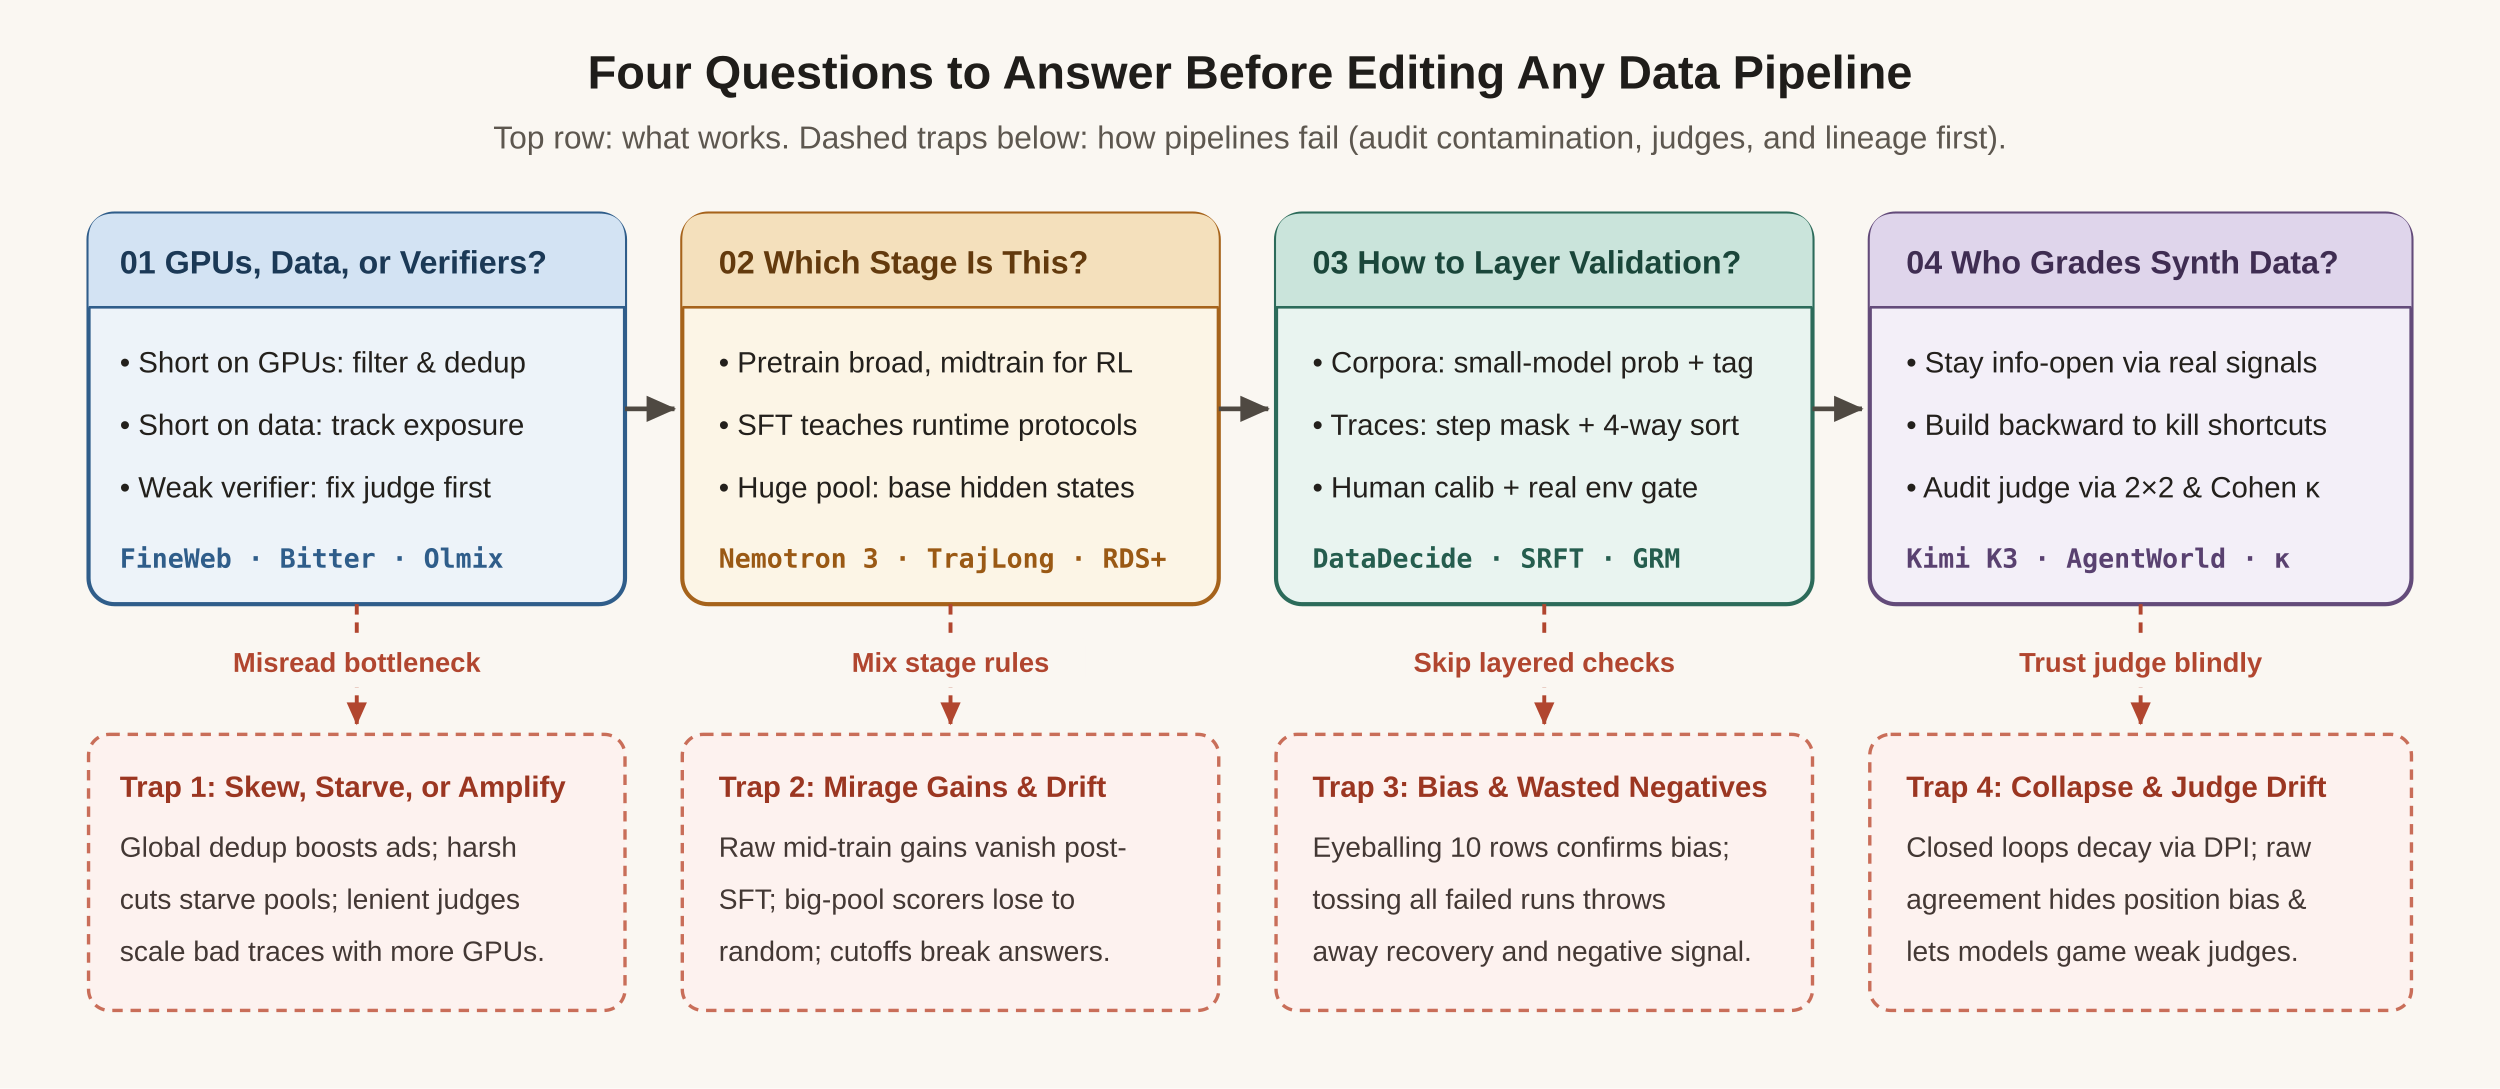
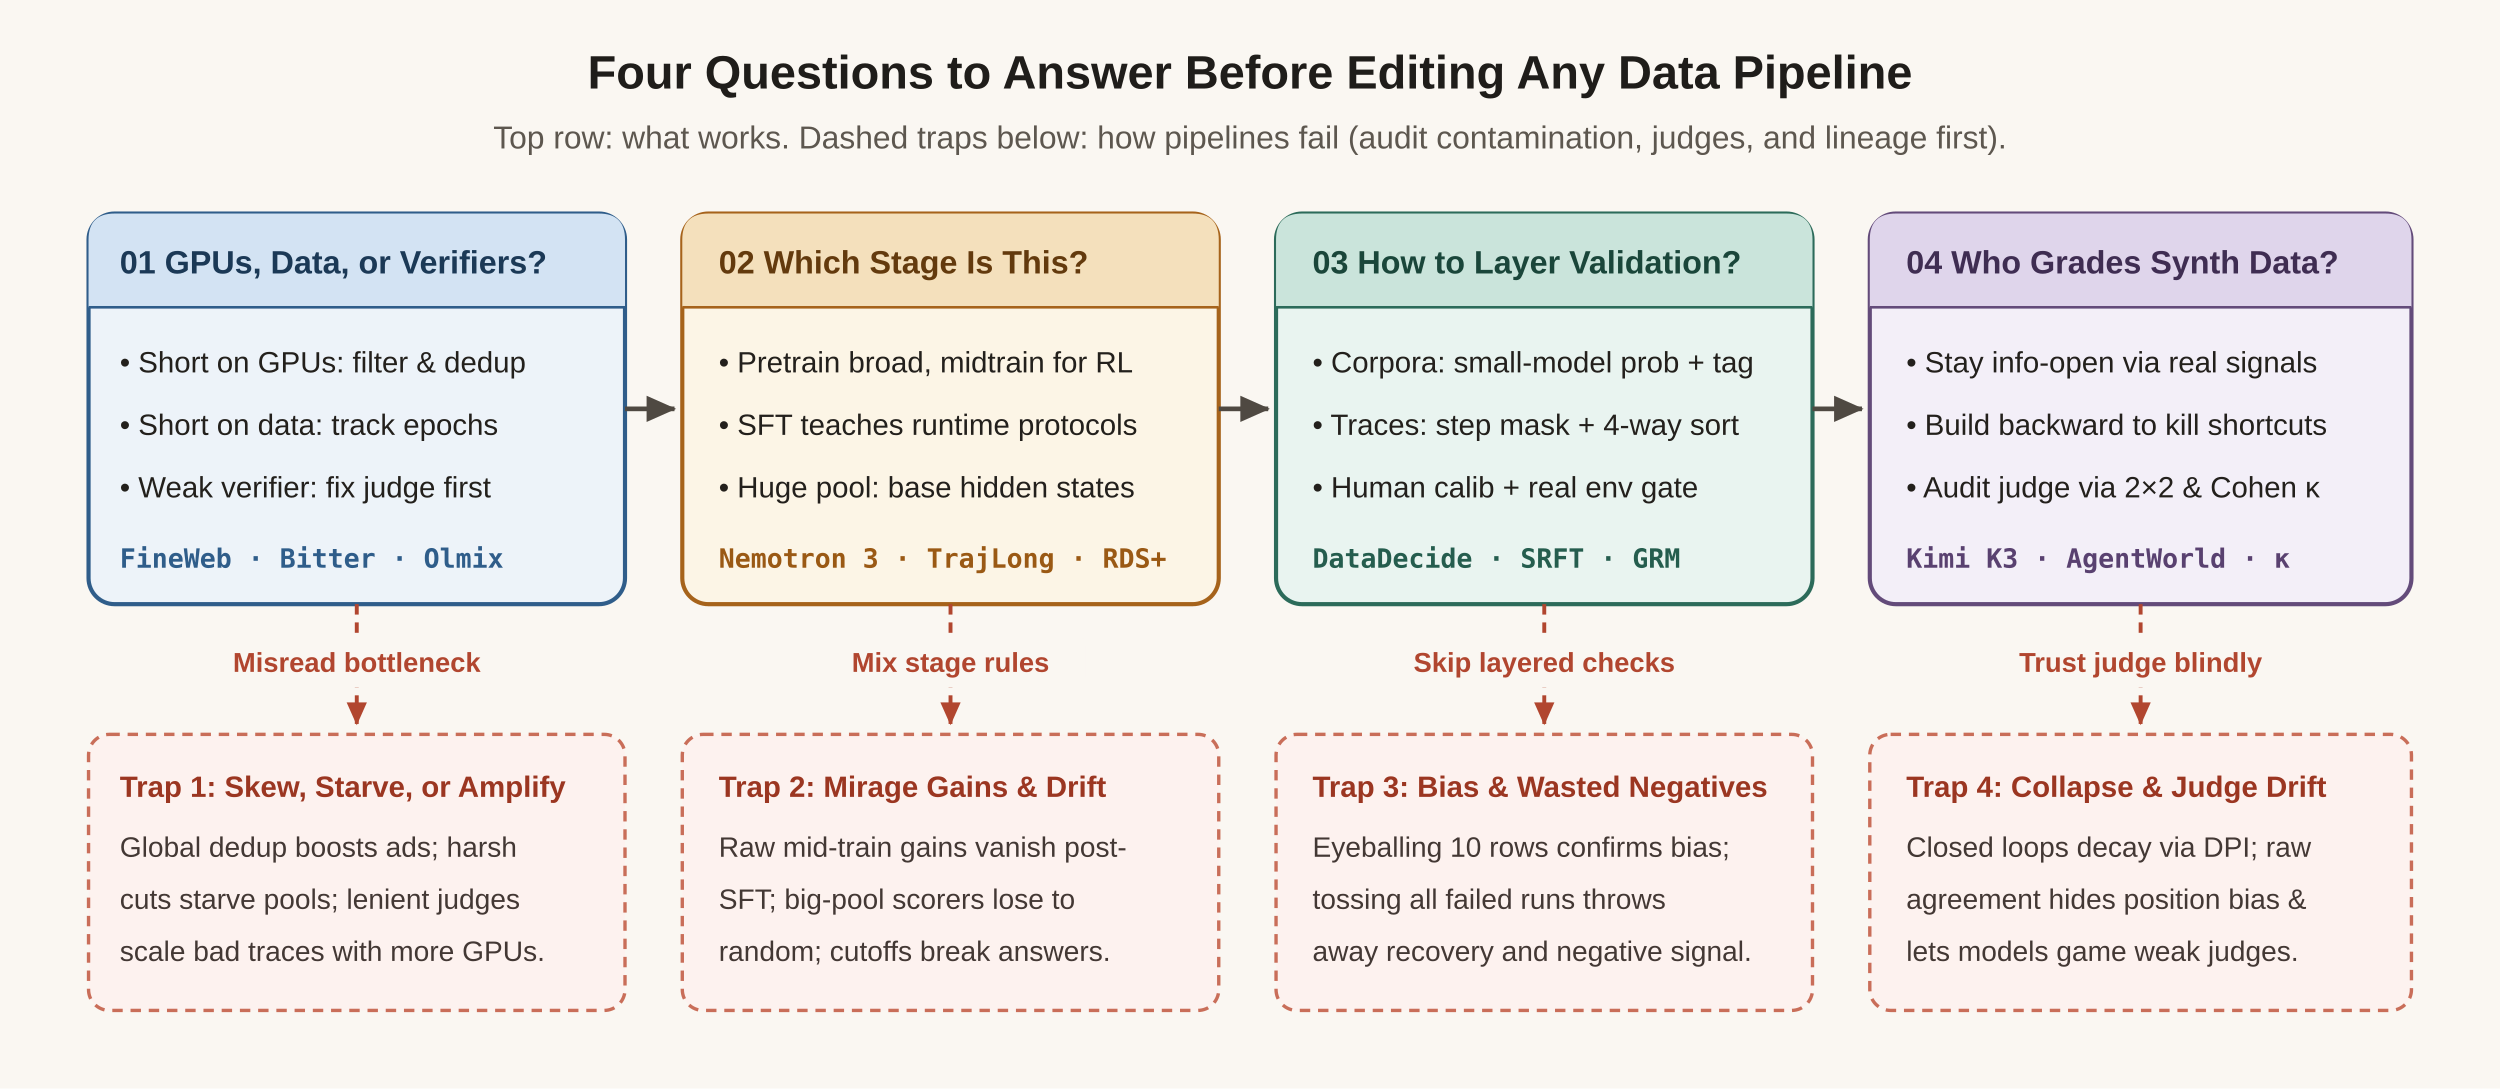
<svg xmlns="http://www.w3.org/2000/svg" viewBox="0 0 960 418" width="960" height="418" role="img" aria-labelledby="title desc">
  <defs>
    <marker id="arrow-main" viewBox="0 0 10 10" refX="8.5" refY="5" markerWidth="7" markerHeight="7" orient="auto">
      <path d="M0 1 L9 5 L0 9 z" fill="#4f4942" />
    </marker>
    <marker id="arrow-fail" viewBox="0 0 10 10" refX="8.5" refY="5" markerWidth="6.5" markerHeight="6.5" orient="auto">
      <path d="M0 1 L9 5 L0 9 z" fill="#b1462f" />
    </marker>
  </defs>
  <rect width="960" height="418" fill="#faf7f2" />
  <text font-family="-apple-system, BlinkMacSystemFont, 'Segoe UI', 'Helvetica Neue', Arial, sans-serif" x="480" y="34" font-size="18" font-weight="700" fill="#1f1d1a" text-anchor="middle">Four Questions to Answer Before Editing Any Data Pipeline</text>
  <text font-family="-apple-system, BlinkMacSystemFont, 'Segoe UI', 'Helvetica Neue', Arial, sans-serif" x="480" y="57" font-size="12.2" fill="#5d574f" text-anchor="middle">Top row: what works. Dashed traps below: how pipelines fail (audit contamination, judges, and lineage first).</text>
  <rect x="34" y="82" width="206" height="150" rx="10" fill="#edf3f9" stroke="#2f5d8a" stroke-width="1.6" />
  <path d="M44 82 H230 Q240 82 240 92 V118 H34 V92 Q34 82 44 82 Z" fill="#d3e3f3" />
  <line x1="34" y1="118" x2="240" y2="118" stroke="#2f5d8a" stroke-width="1" />
  <text font-family="-apple-system, BlinkMacSystemFont, 'Segoe UI', Arial, sans-serif" x="46" y="105" font-size="12.4" font-weight="700" fill="#1b3956">01 GPUs, Data, or Verifiers?</text>
  <text font-family="-apple-system, BlinkMacSystemFont, 'Segoe UI', Arial, sans-serif" x="46" y="143" font-size="11.3" fill="#23201c">• Short on GPUs: filter &amp; dedup</text>
-   <text font-family="-apple-system, BlinkMacSystemFont, 'Segoe UI', Arial, sans-serif" x="46" y="167" font-size="11.3" fill="#23201c">• Short on data: track exposure</text>
+   <text font-family="-apple-system, BlinkMacSystemFont, 'Segoe UI', Arial, sans-serif" x="46" y="167" font-size="11.3" fill="#23201c">• Short on data: track epochs</text>
  <text font-family="-apple-system, BlinkMacSystemFont, 'Segoe UI', Arial, sans-serif" x="46" y="191" font-size="11.3" fill="#23201c">• Weak verifier: fix judge first</text>
  <text font-family="ui-monospace, SFMono-Regular, Menlo, monospace" x="46" y="218" font-size="10.2" font-weight="600" fill="#2f5d8a">FineWeb · Bitter · Olmix</text>
  <rect x="262" y="82" width="206" height="150" rx="10" fill="#fcf5e6" stroke="#a6631b" stroke-width="1.6" />
  <path d="M272 82 H458 Q468 82 468 92 V118 H262 V92 Q262 82 272 82 Z" fill="#f4e0bc" />
  <line x1="262" y1="118" x2="468" y2="118" stroke="#a6631b" stroke-width="1" />
  <text font-family="-apple-system, BlinkMacSystemFont, 'Segoe UI', Arial, sans-serif" x="276" y="105" font-size="12.4" font-weight="700" fill="#633a0d">02 Which Stage Is This?</text>
  <text font-family="-apple-system, BlinkMacSystemFont, 'Segoe UI', Arial, sans-serif" x="276" y="143" font-size="11.3" fill="#23201c">• Pretrain broad, midtrain for RL</text>
  <text font-family="-apple-system, BlinkMacSystemFont, 'Segoe UI', Arial, sans-serif" x="276" y="167" font-size="11.3" fill="#23201c">• SFT teaches runtime protocols</text>
  <text font-family="-apple-system, BlinkMacSystemFont, 'Segoe UI', Arial, sans-serif" x="276" y="191" font-size="11.3" fill="#23201c">• Huge pool: base hidden states</text>
  <text font-family="ui-monospace, SFMono-Regular, Menlo, monospace" x="276" y="218" font-size="10.2" font-weight="600" fill="#9a5914">Nemotron 3 · TrajLong · RDS+</text>
  <rect x="490" y="82" width="206" height="150" rx="10" fill="#e9f4f0" stroke="#2c6b5a" stroke-width="1.6" />
  <path d="M500 82 H686 Q696 82 696 92 V118 H490 V92 Q490 82 500 82 Z" fill="#cae4db" />
  <line x1="490" y1="118" x2="696" y2="118" stroke="#2c6b5a" stroke-width="1" />
  <text font-family="-apple-system, BlinkMacSystemFont, 'Segoe UI', Arial, sans-serif" x="504" y="105" font-size="12.4" font-weight="700" fill="#1a463a">03 How to Layer Validation?</text>
  <text font-family="-apple-system, BlinkMacSystemFont, 'Segoe UI', Arial, sans-serif" x="504" y="143" font-size="11.3" fill="#23201c">• Corpora: small-model prob + tag</text>
  <text font-family="-apple-system, BlinkMacSystemFont, 'Segoe UI', Arial, sans-serif" x="504" y="167" font-size="11.3" fill="#23201c">• Traces: step mask + 4-way sort</text>
  <text font-family="-apple-system, BlinkMacSystemFont, 'Segoe UI', Arial, sans-serif" x="504" y="191" font-size="11.3" fill="#23201c">• Human calib + real env gate</text>
  <text font-family="ui-monospace, SFMono-Regular, Menlo, monospace" x="504" y="218" font-size="10.2" font-weight="600" fill="#255d4e">DataDecide · SRFT · GRM</text>
  <rect x="718" y="82" width="208" height="150" rx="10" fill="#f3eff8" stroke="#634b7a" stroke-width="1.6" />
  <path d="M728 82 H916 Q926 82 926 92 V118 H718 V92 Q718 82 728 82 Z" fill="#dfd5eb" />
  <line x1="718" y1="118" x2="926" y2="118" stroke="#634b7a" stroke-width="1" />
  <text font-family="-apple-system, BlinkMacSystemFont, 'Segoe UI', Arial, sans-serif" x="732" y="105" font-size="12.4" font-weight="700" fill="#3f2d52">04 Who Grades Synth Data?</text>
  <text font-family="-apple-system, BlinkMacSystemFont, 'Segoe UI', Arial, sans-serif" x="732" y="143" font-size="11.3" fill="#23201c">• Stay info-open via real signals</text>
  <text font-family="-apple-system, BlinkMacSystemFont, 'Segoe UI', Arial, sans-serif" x="732" y="167" font-size="11.3" fill="#23201c">• Build backward to kill shortcuts</text>
  <text font-family="-apple-system, BlinkMacSystemFont, 'Segoe UI', Arial, sans-serif" x="732" y="191" font-size="11.3" fill="#23201c">• Audit judge via 2×2 &amp; Cohen κ</text>
  <text font-family="ui-monospace, SFMono-Regular, Menlo, monospace" x="732" y="218" font-size="10.2" font-weight="600" fill="#594170">Kimi K3 · AgentWorld · κ</text>
  <line x1="240" y1="157" x2="259" y2="157" stroke="#4f4942" stroke-width="1.8" marker-end="url(#arrow-main)" />
  <line x1="468" y1="157" x2="487" y2="157" stroke="#4f4942" stroke-width="1.8" marker-end="url(#arrow-main)" />
  <line x1="696" y1="157" x2="715" y2="157" stroke="#4f4942" stroke-width="1.8" marker-end="url(#arrow-main)" />
  <line x1="137" y1="232" x2="137" y2="278" stroke="#b1462f" stroke-width="1.5" stroke-dasharray="4 3" marker-end="url(#arrow-fail)" />
  <line x1="365" y1="232" x2="365" y2="278" stroke="#b1462f" stroke-width="1.5" stroke-dasharray="4 3" marker-end="url(#arrow-fail)" />
  <line x1="593" y1="232" x2="593" y2="278" stroke="#b1462f" stroke-width="1.5" stroke-dasharray="4 3" marker-end="url(#arrow-fail)" />
  <line x1="822" y1="232" x2="822" y2="278" stroke="#b1462f" stroke-width="1.5" stroke-dasharray="4 3" marker-end="url(#arrow-fail)" />
  <rect x="85" y="244" width="104" height="20" rx="4" fill="#faf7f2" />
  <text font-family="-apple-system, BlinkMacSystemFont, 'Segoe UI', Arial, sans-serif" x="137" y="258" font-size="10.5" font-weight="600" fill="#b1462f" text-anchor="middle">Misread bottleneck</text>
  <rect x="313" y="244" width="104" height="20" rx="4" fill="#faf7f2" />
  <text font-family="-apple-system, BlinkMacSystemFont, 'Segoe UI', Arial, sans-serif" x="365" y="258" font-size="10.5" font-weight="600" fill="#b1462f" text-anchor="middle">Mix stage rules</text>
  <rect x="541" y="244" width="104" height="20" rx="4" fill="#faf7f2" />
  <text font-family="-apple-system, BlinkMacSystemFont, 'Segoe UI', Arial, sans-serif" x="593" y="258" font-size="10.5" font-weight="600" fill="#b1462f" text-anchor="middle">Skip layered checks</text>
  <rect x="768" y="244" width="108" height="20" rx="4" fill="#faf7f2" />
  <text font-family="-apple-system, BlinkMacSystemFont, 'Segoe UI', Arial, sans-serif" x="822" y="258" font-size="10.5" font-weight="600" fill="#b1462f" text-anchor="middle">Trust judge blindly</text>
  <rect x="34" y="282" width="206" height="106" rx="8" fill="#fdf2ef" stroke="#c96e59" stroke-width="1.3" stroke-dasharray="4 3" />
  <text font-family="-apple-system, BlinkMacSystemFont, 'Segoe UI', Arial, sans-serif" x="46" y="306" font-size="11.3" font-weight="700" fill="#9b3621">Trap 1: Skew, Starve, or Amplify</text>
  <text font-family="-apple-system, BlinkMacSystemFont, 'Segoe UI', Arial, sans-serif" x="46" y="329" font-size="10.8" fill="#433834">Global dedup boosts ads; harsh</text>
  <text font-family="-apple-system, BlinkMacSystemFont, 'Segoe UI', Arial, sans-serif" x="46" y="349" font-size="10.8" fill="#433834">cuts starve pools; lenient judges</text>
  <text font-family="-apple-system, BlinkMacSystemFont, 'Segoe UI', Arial, sans-serif" x="46" y="369" font-size="10.8" fill="#433834">scale bad traces with more GPUs.</text>
  <rect x="262" y="282" width="206" height="106" rx="8" fill="#fdf2ef" stroke="#c96e59" stroke-width="1.3" stroke-dasharray="4 3" />
  <text font-family="-apple-system, BlinkMacSystemFont, 'Segoe UI', Arial, sans-serif" x="276" y="306" font-size="11.3" font-weight="700" fill="#9b3621">Trap 2: Mirage Gains &amp; Drift</text>
  <text font-family="-apple-system, BlinkMacSystemFont, 'Segoe UI', Arial, sans-serif" x="276" y="329" font-size="10.8" fill="#433834">Raw mid-train gains vanish post-</text>
  <text font-family="-apple-system, BlinkMacSystemFont, 'Segoe UI', Arial, sans-serif" x="276" y="349" font-size="10.8" fill="#433834">SFT; big-pool scorers lose to</text>
  <text font-family="-apple-system, BlinkMacSystemFont, 'Segoe UI', Arial, sans-serif" x="276" y="369" font-size="10.8" fill="#433834">random; cutoffs break answers.</text>
  <rect x="490" y="282" width="206" height="106" rx="8" fill="#fdf2ef" stroke="#c96e59" stroke-width="1.3" stroke-dasharray="4 3" />
  <text font-family="-apple-system, BlinkMacSystemFont, 'Segoe UI', Arial, sans-serif" x="504" y="306" font-size="11.3" font-weight="700" fill="#9b3621">Trap 3: Bias &amp; Wasted Negatives</text>
  <text font-family="-apple-system, BlinkMacSystemFont, 'Segoe UI', Arial, sans-serif" x="504" y="329" font-size="10.8" fill="#433834">Eyeballing 10 rows confirms bias;</text>
  <text font-family="-apple-system, BlinkMacSystemFont, 'Segoe UI', Arial, sans-serif" x="504" y="349" font-size="10.8" fill="#433834">tossing all failed runs throws</text>
  <text font-family="-apple-system, BlinkMacSystemFont, 'Segoe UI', Arial, sans-serif" x="504" y="369" font-size="10.8" fill="#433834">away recovery and negative signal.</text>
  <rect x="718" y="282" width="208" height="106" rx="8" fill="#fdf2ef" stroke="#c96e59" stroke-width="1.3" stroke-dasharray="4 3" />
  <text font-family="-apple-system, BlinkMacSystemFont, 'Segoe UI', Arial, sans-serif" x="732" y="306" font-size="11.3" font-weight="700" fill="#9b3621">Trap 4: Collapse &amp; Judge Drift</text>
  <text font-family="-apple-system, BlinkMacSystemFont, 'Segoe UI', Arial, sans-serif" x="732" y="329" font-size="10.8" fill="#433834">Closed loops decay via DPI; raw</text>
  <text font-family="-apple-system, BlinkMacSystemFont, 'Segoe UI', Arial, sans-serif" x="732" y="349" font-size="10.8" fill="#433834">agreement hides position bias &amp;</text>
  <text font-family="-apple-system, BlinkMacSystemFont, 'Segoe UI', Arial, sans-serif" x="732" y="369" font-size="10.8" fill="#433834">lets models game weak judges.</text>
</svg>
